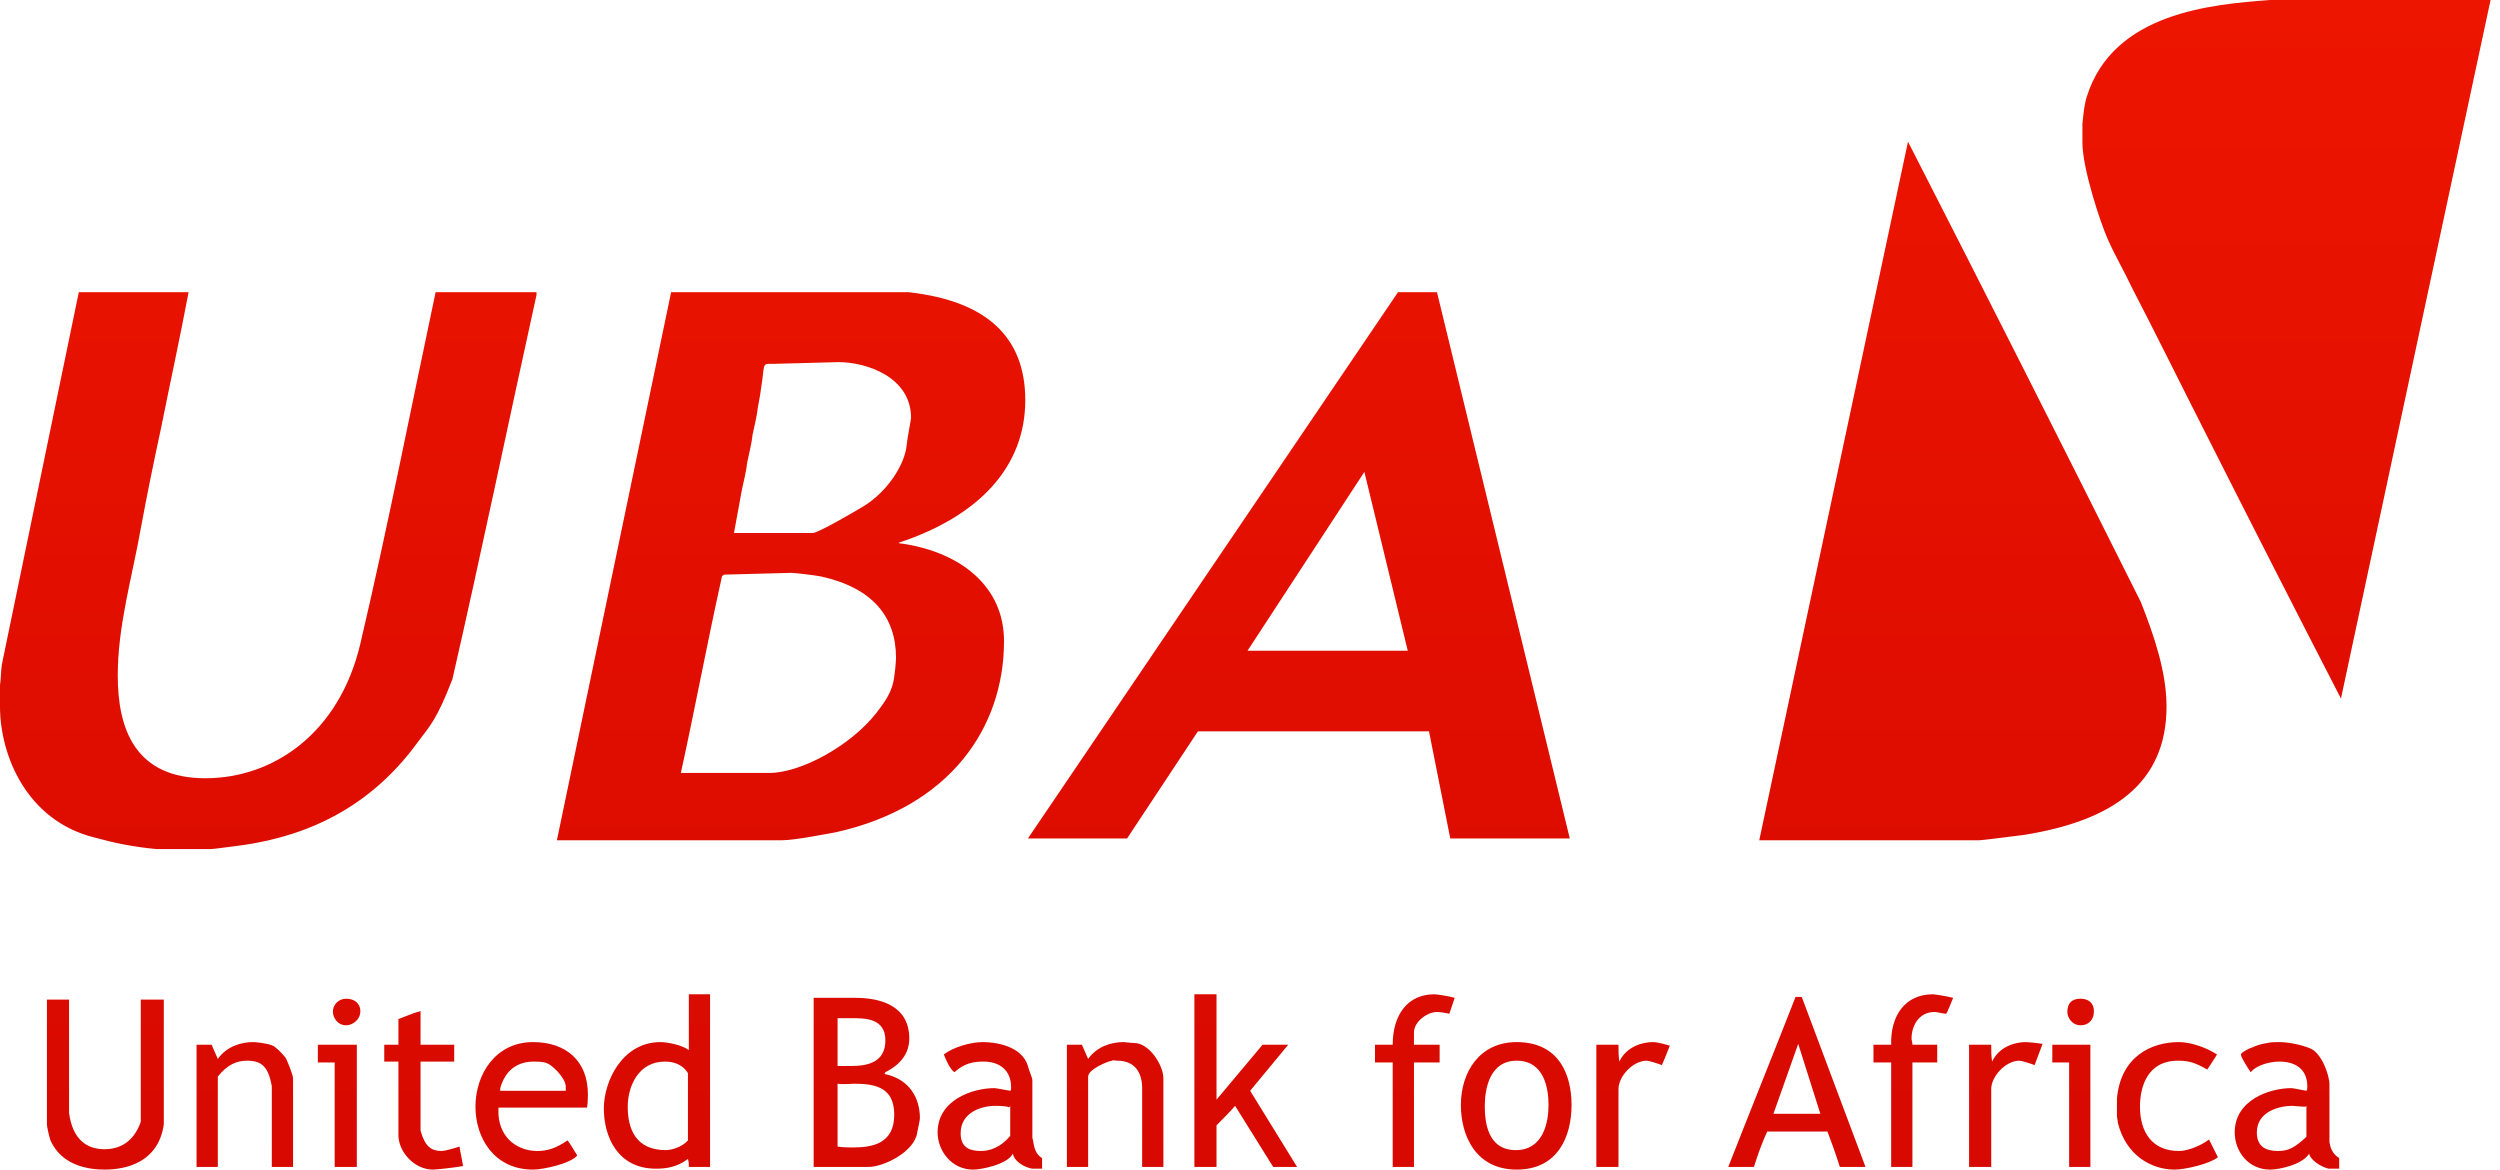
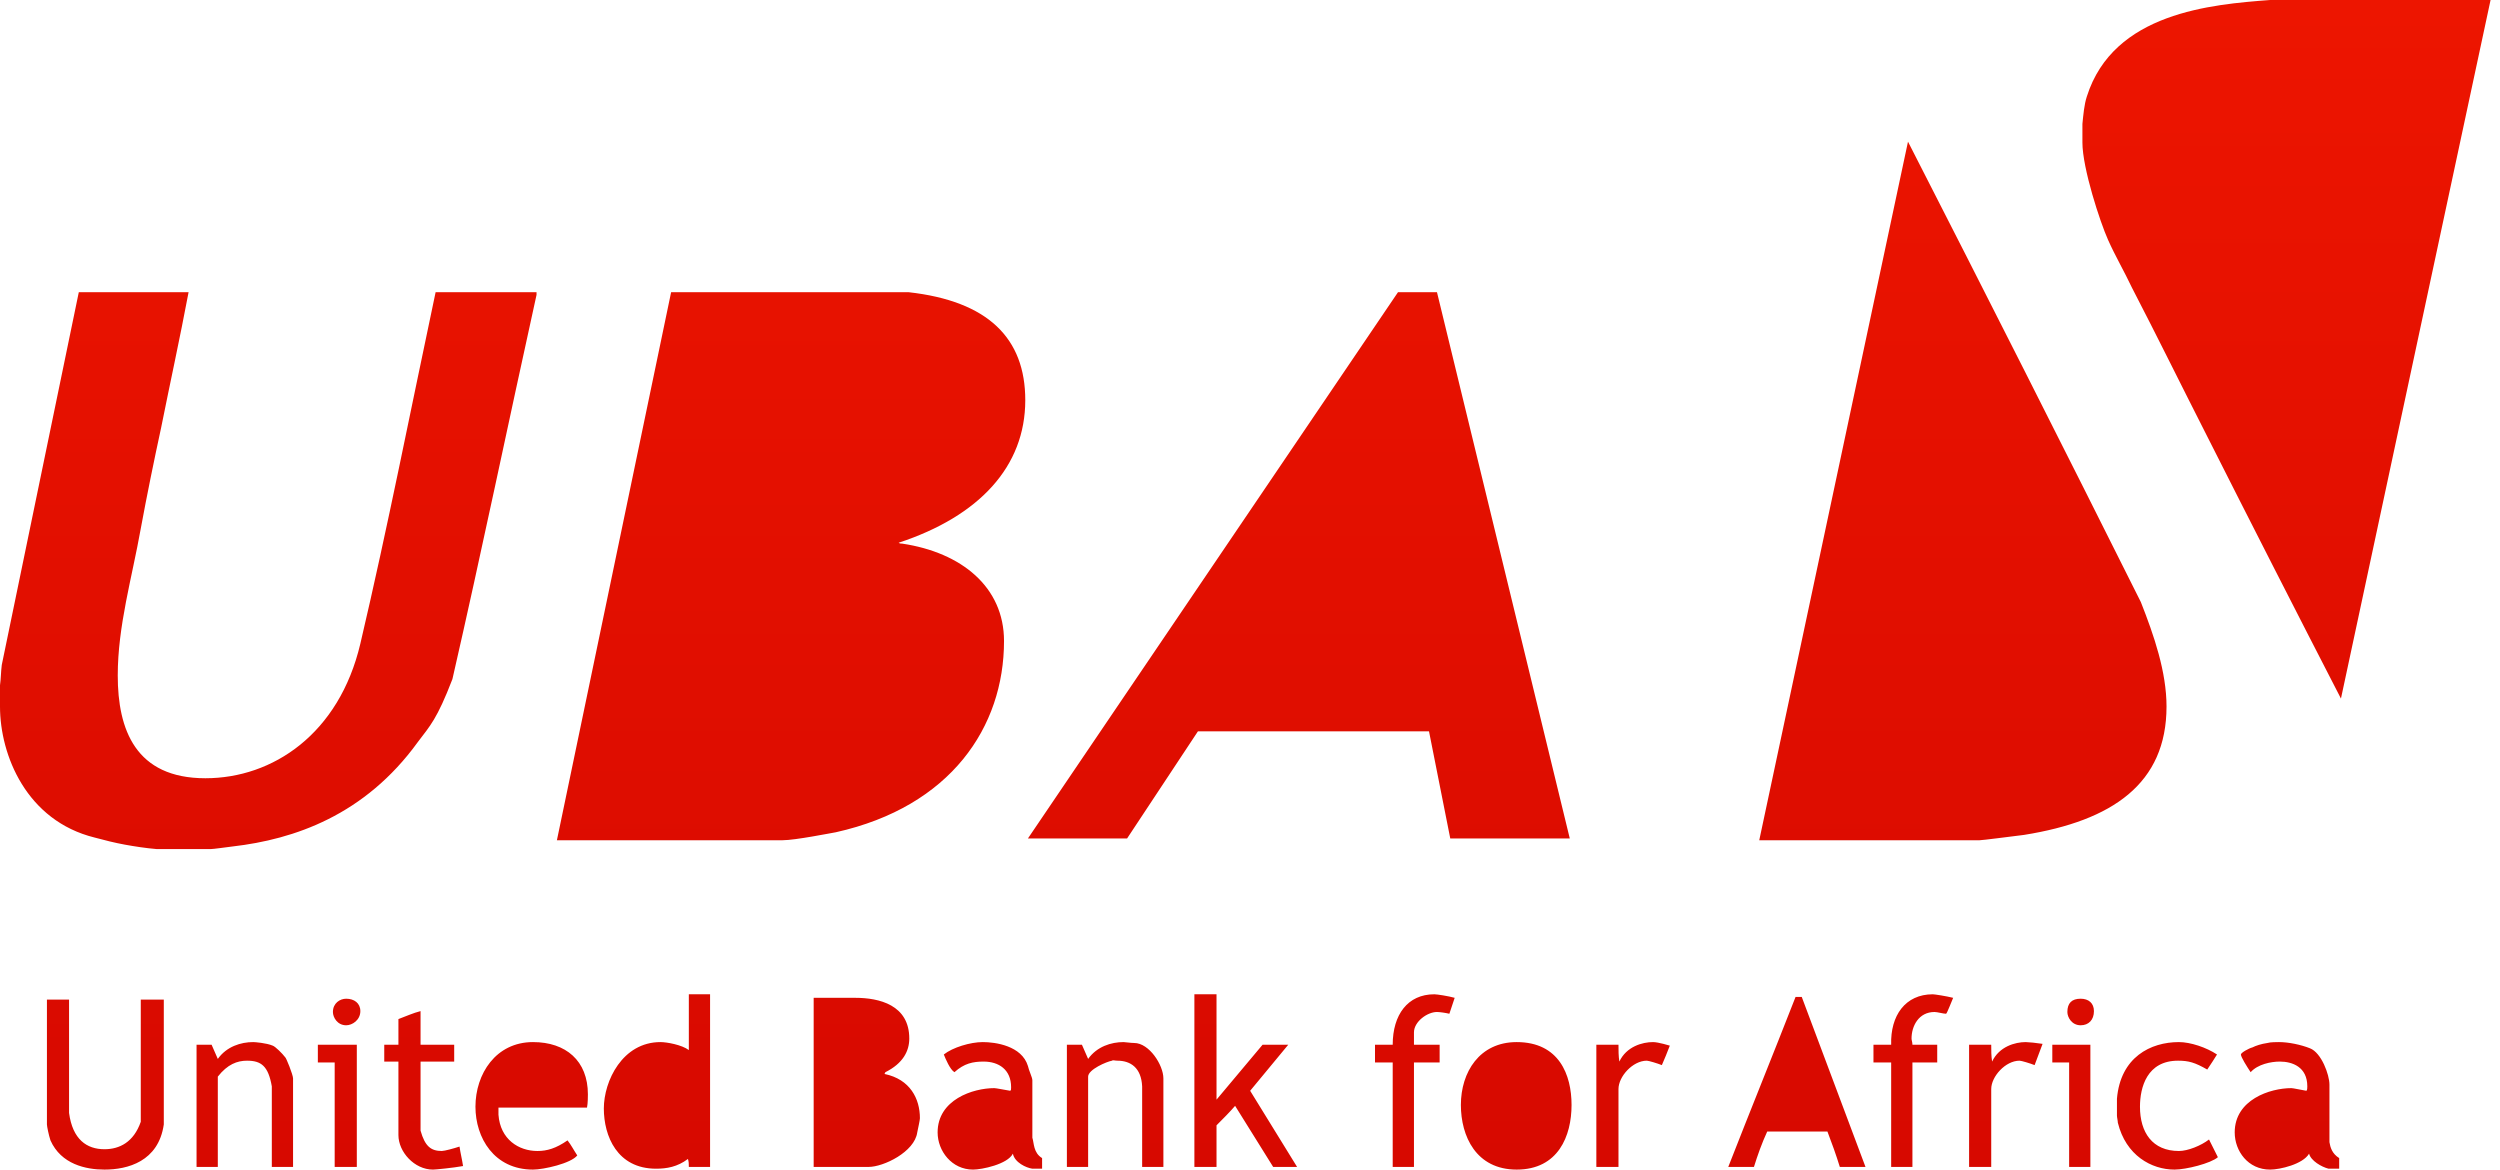
<svg xmlns="http://www.w3.org/2000/svg" width="171px" height="80px" viewBox="0 0 171 80" version="1.1">
  <defs>
    <linearGradient x1="50%" y1="0%" x2="50%" y2="100%" id="linearGradient-1">
      <stop stop-color="#ED1500" offset="0%" />
      <stop stop-color="#D70900" offset="100%" />
    </linearGradient>
  </defs>
-   <g id="Page-1" stroke="none" stroke-width="1" fill="none" fill-rule="evenodd">
+   <g id="Page-1" stroke="none" strokeWidth="1" fill="none" fillRule="evenodd">
    <path d="M157.698,75.7 L157.759,75.64 L157.759,77.759 C156.972,78.486 156.548,78.728 155.821,78.728 C154.973,78.728 154.368,78.425 154.368,77.456 C154.368,76.003 155.942,75.64 156.79,75.64 C156.911,75.64 157.396,75.7 157.698,75.7 L157.698,75.7 Z M68.917,75.7 C68.978,75.761 69.038,75.761 69.099,75.64 L69.099,77.699 C68.433,78.486 67.706,78.728 67.101,78.728 C66.313,78.728 65.708,78.486 65.708,77.517 C65.708,76.064 67.161,75.64 68.069,75.64 C68.191,75.64 68.614,75.64 68.917,75.7 L68.917,75.7 Z M61.166,76.245 C61.166,78.244 59.652,78.486 58.319,78.486 C58.198,78.486 57.593,78.486 57.29,78.425 L57.29,74.126 C57.653,74.186 58.259,74.126 58.44,74.126 C59.954,74.126 61.166,74.428 61.166,76.245 L61.166,76.245 Z M47.055,73.399 L47.055,78.001 C46.631,78.486 45.904,78.668 45.541,78.668 C43.482,78.668 42.937,77.214 42.937,75.7 C42.937,74.307 43.664,72.612 45.48,72.612 C45.965,72.612 46.631,72.733 47.055,73.399 L47.055,73.399 Z M37.244,72.672 C37.729,72.733 38.698,73.762 38.698,74.307 L38.698,74.61 L34.216,74.61 L34.216,74.428 C34.58,73.157 35.427,72.612 36.518,72.612 C36.639,72.612 37.002,72.612 37.244,72.672 L37.244,72.672 Z M105.919,75.579 C105.919,76.79 105.556,78.668 103.679,78.668 C101.741,78.668 101.559,76.73 101.559,75.64 C101.559,74.55 101.862,72.551 103.739,72.551 C105.617,72.551 105.919,74.428 105.919,75.579 Z M142.982,71.461 L142.982,79.818 L141.529,79.818 L141.529,72.672 L140.378,72.672 L140.378,71.461 L142.982,71.461 L142.982,71.461 Z M24.406,71.461 L24.406,79.818 L22.892,79.818 L22.892,72.672 L21.741,72.672 L21.741,71.461 L24.406,71.461 L24.406,71.461 Z M124.512,76.185 L121.302,76.185 L122.998,71.4 L124.512,76.185 Z M158.001,71.703 C158.789,72.006 159.334,73.52 159.334,74.186 L159.334,78.123 C159.394,78.486 159.515,78.91 160,79.213 L160,79.939 L159.273,79.939 C158.789,79.818 158.062,79.394 157.941,78.91 C157.517,79.637 155.942,80 155.276,80 C153.762,80 152.854,78.728 152.854,77.456 C152.854,75.216 155.276,74.428 156.73,74.428 C156.851,74.428 157.396,74.55 157.759,74.61 C157.82,74.55 157.82,74.428 157.82,74.307 C157.82,72.975 156.79,72.612 155.942,72.612 C155.337,72.612 154.428,72.793 153.944,73.338 C153.702,72.975 153.278,72.309 153.278,72.127 C153.278,72.006 153.823,71.703 154.065,71.643 C154.307,71.522 154.671,71.4 155.094,71.34 C155.276,71.279 155.761,71.279 155.882,71.279 C156.548,71.279 157.396,71.461 158.001,71.703 L158.001,71.703 Z M151.643,72.127 C151.461,72.43 151.219,72.793 150.976,73.157 C150.129,72.672 149.705,72.551 148.978,72.551 C146.858,72.551 146.374,74.368 146.374,75.7 C146.374,77.456 147.222,78.728 149.038,78.728 C149.644,78.728 150.552,78.365 151.097,77.941 L151.703,79.152 C151.219,79.576 149.523,80 148.736,80 C147.161,80 145.405,79.031 144.86,76.79 C144.86,76.669 144.799,76.427 144.799,76.306 L144.799,75.155 C145.041,72.309 147.101,71.279 149.038,71.279 C149.826,71.279 150.916,71.643 151.642,72.127 L151.643,72.127 Z M139.712,71.4 L139.167,72.854 C138.864,72.733 138.259,72.551 138.138,72.551 C137.169,72.551 136.2,73.641 136.2,74.489 L136.2,79.818 L134.686,79.818 L134.686,71.461 L136.2,71.461 C136.2,71.824 136.2,72.248 136.26,72.612 C136.745,71.582 137.835,71.279 138.562,71.279 C138.743,71.279 139.349,71.34 139.712,71.4 L139.712,71.4 Z M114.216,71.522 C114.035,72.006 113.853,72.43 113.671,72.854 C113.368,72.733 112.763,72.551 112.642,72.551 C111.673,72.551 110.704,73.641 110.704,74.489 L110.704,79.818 L109.19,79.818 L109.19,71.461 L110.704,71.461 C110.704,71.824 110.704,72.248 110.764,72.612 C111.249,71.582 112.339,71.279 113.066,71.279 C113.429,71.279 114.216,71.522 114.216,71.522 L114.216,71.522 Z M107.494,75.579 C107.494,77.699 106.586,80 103.739,80 C100.954,80 99.924,77.699 99.924,75.579 C99.924,73.338 101.196,71.279 103.739,71.279 C106.646,71.279 107.494,73.52 107.494,75.579 Z M77.578,71.34 C78.607,71.34 79.576,72.854 79.576,73.762 L79.576,79.818 L78.123,79.818 L78.123,74.307 C78.062,73.036 77.335,72.551 76.427,72.551 C76.245,72.551 76.124,72.491 76.064,72.551 C75.7,72.612 74.428,73.157 74.428,73.641 L74.428,79.818 L72.975,79.818 L72.975,71.461 L74.004,71.461 C74.126,71.764 74.307,72.127 74.428,72.43 C75.034,71.582 76.003,71.279 76.851,71.279 C76.972,71.279 77.335,71.34 77.578,71.34 L77.578,71.34 Z M70.31,72.914 C70.371,73.217 70.613,73.702 70.613,73.883 L70.613,77.82 C70.734,78.183 70.674,78.849 71.279,79.213 L71.279,79.939 L70.613,79.939 C70.189,79.879 69.402,79.516 69.281,78.91 C68.917,79.637 67.161,80 66.556,80 C65.102,80 64.133,78.728 64.133,77.456 C64.133,75.216 66.556,74.428 68.009,74.428 C68.13,74.428 68.736,74.55 69.099,74.61 C69.16,74.55 69.16,74.55 69.16,74.368 C69.16,73.157 68.312,72.612 67.282,72.612 C66.556,72.612 65.95,72.733 65.284,73.338 C64.981,73.157 64.678,72.43 64.557,72.127 C65.163,71.643 66.374,71.279 67.222,71.279 C68.07,71.279 69.886,71.522 70.31,72.914 L70.31,72.914 Z M40.212,74.852 C40.212,74.974 40.212,75.458 40.151,75.761 L34.095,75.761 L34.095,76.245 C34.216,77.941 35.488,78.728 36.76,78.728 C37.426,78.728 38.032,78.547 38.819,78.002 C39.061,78.304 39.243,78.668 39.485,79.031 C39.061,79.576 37.184,80 36.457,80 C33.793,80 32.521,77.82 32.521,75.7 C32.521,73.459 33.914,71.279 36.457,71.279 C38.698,71.279 40.212,72.551 40.212,74.852 L40.212,74.852 Z M18.653,71.522 C18.834,71.582 19.319,72.067 19.5,72.309 C19.561,72.309 20.045,73.52 20.045,73.762 L20.045,79.818 L18.592,79.818 L18.592,74.307 C18.35,72.914 17.865,72.551 16.896,72.551 C16.23,72.551 15.564,72.793 14.898,73.641 L14.898,79.818 L13.444,79.818 L13.444,71.461 L14.474,71.461 C14.595,71.764 14.777,72.127 14.898,72.43 C15.503,71.582 16.472,71.279 17.32,71.279 C17.441,71.279 18.229,71.34 18.653,71.522 L18.653,71.522 Z M60.56,71.158 C60.56,72.733 59.228,72.914 58.198,72.914 L57.29,72.914 L57.29,69.644 L58.259,69.644 C59.167,69.644 60.56,69.644 60.56,71.158 L60.56,71.158 Z M28.766,71.461 L31.067,71.461 L31.067,72.612 L28.766,72.612 L28.766,77.335 C29.069,78.425 29.493,78.728 30.22,78.728 C30.401,78.728 31.067,78.547 31.431,78.425 C31.491,78.849 31.612,79.334 31.673,79.758 C31.007,79.879 29.796,80 29.614,80 C28.342,80 27.252,78.789 27.252,77.638 L27.252,72.612 L26.283,72.612 L26.283,71.461 L27.252,71.461 L27.252,69.705 C27.737,69.523 28.282,69.281 28.766,69.16 L28.766,71.461 L28.766,71.461 Z M4.724,68.372 L4.724,76.124 C4.966,77.941 5.935,78.607 7.146,78.607 C8.176,78.607 9.145,78.123 9.629,76.73 L9.629,68.372 L11.204,68.372 L11.204,76.911 C10.84,79.455 8.721,80 7.146,80 C5.874,80 4.179,79.637 3.452,78.002 C3.331,77.638 3.21,77.033 3.21,76.911 L3.21,68.372 L4.724,68.372 L4.724,68.372 Z M143.225,69.16 C143.225,69.765 142.861,70.129 142.316,70.129 C141.71,70.129 141.408,69.584 141.408,69.22 C141.408,68.615 141.71,68.312 142.316,68.312 C142.861,68.312 143.225,68.615 143.225,69.16 L143.225,69.16 Z M24.648,69.16 C24.648,69.765 24.103,70.129 23.679,70.129 C23.074,70.129 22.771,69.584 22.771,69.22 C22.771,68.615 23.255,68.312 23.679,68.312 C24.224,68.312 24.648,68.615 24.648,69.16 L24.648,69.16 Z M62.195,71.037 C62.195,71.885 61.772,72.733 60.56,73.338 L60.5,73.459 C62.256,73.823 62.922,75.155 62.922,76.487 C62.922,76.609 62.801,77.154 62.74,77.456 C62.559,78.789 60.439,79.818 59.41,79.818 L55.655,79.818 L55.655,68.251 L58.501,68.251 C60.136,68.251 62.195,68.736 62.195,71.037 L62.195,71.037 Z M123.24,68.191 L127.6,79.818 L125.844,79.818 C125.602,79.031 125.299,78.183 124.996,77.396 L120.878,77.396 C120.515,78.183 120.212,79.031 119.97,79.818 L118.213,79.818 C119.727,75.942 121.302,72.067 122.816,68.191 L123.24,68.191 L123.24,68.191 Z M133.596,68.251 C133.535,68.372 133.172,69.341 133.111,69.341 C132.93,69.341 132.506,69.22 132.324,69.22 C131.234,69.22 130.749,70.189 130.749,71.037 C130.749,71.158 130.81,71.279 130.81,71.461 L132.506,71.461 L132.506,72.672 L130.81,72.672 L130.81,79.818 L129.356,79.818 L129.356,72.672 L128.145,72.672 L128.145,71.461 L129.356,71.461 C129.296,69.462 130.325,68.009 132.203,68.009 C132.324,68.009 133.111,68.13 133.596,68.251 L133.596,68.251 Z M99.5,68.251 L99.137,69.341 C98.895,69.281 98.471,69.22 98.289,69.22 C97.623,69.22 96.715,69.886 96.715,70.613 L96.715,71.461 L98.471,71.461 L98.471,72.672 L96.715,72.672 L96.715,79.818 L95.261,79.818 L95.261,72.672 L94.05,72.672 L94.05,71.461 L95.261,71.461 C95.261,69.402 96.291,68.009 98.107,68.009 C98.289,68.009 99.076,68.13 99.5,68.251 L99.5,68.251 Z M83.21,68.009 L83.21,75.216 L86.359,71.461 L88.115,71.461 L85.511,74.61 L88.721,79.818 L87.085,79.818 L84.481,75.64 C84.118,76.064 83.634,76.548 83.21,76.972 L83.21,79.818 L81.696,79.818 L81.696,68.009 L83.21,68.009 L83.21,68.009 Z M48.569,68.009 L48.569,79.818 L47.116,79.818 C47.116,79.637 47.116,79.455 47.055,79.273 C46.329,79.818 45.602,79.939 44.875,79.939 C42.21,79.939 41.302,77.699 41.302,75.821 C41.302,73.944 42.574,71.279 45.178,71.279 C45.602,71.279 46.631,71.461 47.116,71.824 L47.116,68.009 L48.569,68.009 L48.569,68.009 Z M56.139,39.425 C59.712,40.212 61.287,42.21 61.287,44.996 C61.287,45.117 61.226,46.268 61.045,46.874 C60.863,47.479 60.53,48.014 59.955,48.751 C58.166,51.042 54.746,52.869 52.627,52.869 L46.571,52.869 C47.54,48.448 48.388,43.906 49.357,39.546 C49.357,39.425 49.417,39.364 49.538,39.304 L54.141,39.183 C54.262,39.183 55.473,39.304 56.139,39.425 L56.139,39.425 Z M96.291,44.512 L85.329,44.512 L93.323,32.279 L96.291,44.512 Z M62.316,28.584 C62.316,28.706 62.074,29.856 62.014,30.462 C61.893,31.734 60.742,33.611 59.046,34.641 C58.441,35.004 55.958,36.457 55.594,36.457 L50.204,36.457 C50.386,35.488 50.568,34.459 50.749,33.49 C50.871,32.884 51.052,32.218 51.113,31.612 C51.234,31.007 51.416,30.341 51.476,29.735 C51.597,29.13 51.779,28.463 51.839,27.858 C51.961,27.252 52.011,26.919 52.142,25.98 C52.274,24.9 52.193,24.86 52.808,24.89 L57.35,24.769 C59.288,24.769 62.316,25.799 62.316,28.584 L62.316,28.584 Z M98.289,19.985 L107.373,57.35 L99.198,57.35 L97.744,50.023 L81.938,50.023 L77.093,57.35 L70.31,57.35 L95.624,19.985 L98.289,19.985 L98.289,19.985 Z M62.135,19.985 C67.585,20.591 70.129,23.134 70.129,27.373 C70.129,31.915 66.98,35.307 61.469,37.123 C61.529,37.184 61.65,37.184 61.711,37.184 C65.768,37.79 68.675,40.151 68.675,43.846 C68.675,49.72 65.042,55.17 57.169,56.927 C56.805,56.987 54.383,57.472 53.535,57.472 L38.092,57.472 L45.905,19.985 L62.135,19.985 L62.135,19.985 Z M12.899,19.985 C12.294,23.195 11.628,26.223 11.022,29.251 C10.537,31.491 10.053,33.853 9.629,36.154 C9.023,39.546 8.054,42.816 8.054,46.207 C8.054,49.902 9.266,53.232 14.05,53.232 C18.652,53.232 23.195,50.204 24.648,44.027 C26.525,36.033 28.1,27.979 29.796,19.985 L36.699,19.985 L36.699,20.167 C34.761,28.948 32.945,37.729 30.946,46.45 C29.886,49.205 29.417,49.644 28.584,50.749 C24.951,55.776 20.106,57.411 15.927,57.896 C15.443,57.956 14.595,58.077 14.413,58.077 L10.719,58.077 C9.992,58.017 9.205,57.896 8.539,57.774 C7.873,57.653 7.146,57.472 6.48,57.29 C1.817,56.139 0,51.658 0,48.327 L0,46.874 C0.061,46.45 0.061,45.965 0.121,45.481 C1.877,37.002 3.634,28.463 5.39,19.985 L12.899,19.985 L12.899,19.985 Z M138.44,57.108 C137.471,57.229 135.594,57.472 135.412,57.472 L120.333,57.472 L130.507,9.69 C135.836,20.106 141.165,30.644 146.434,41.181 C147.342,43.482 148.19,45.965 148.19,48.327 C148.19,53.596 144.496,56.139 138.44,57.108 L138.44,57.108 Z M160.121,47.782 C157.032,41.786 153.944,35.731 150.916,29.735 C149.22,26.404 147.524,22.952 145.828,19.682 C145.283,18.531 144.678,17.502 144.193,16.412 C143.648,15.201 142.437,11.507 142.437,9.75 L142.437,8.479 C142.498,7.873 142.558,7.146 142.74,6.601 C144.557,0.848 151.279,0.303 155.276,5.84258508e-05 L170.355,0 L160.121,47.782 Z" id="Shape" fill="url(#linearGradient-1)" />
  </g>
</svg>
